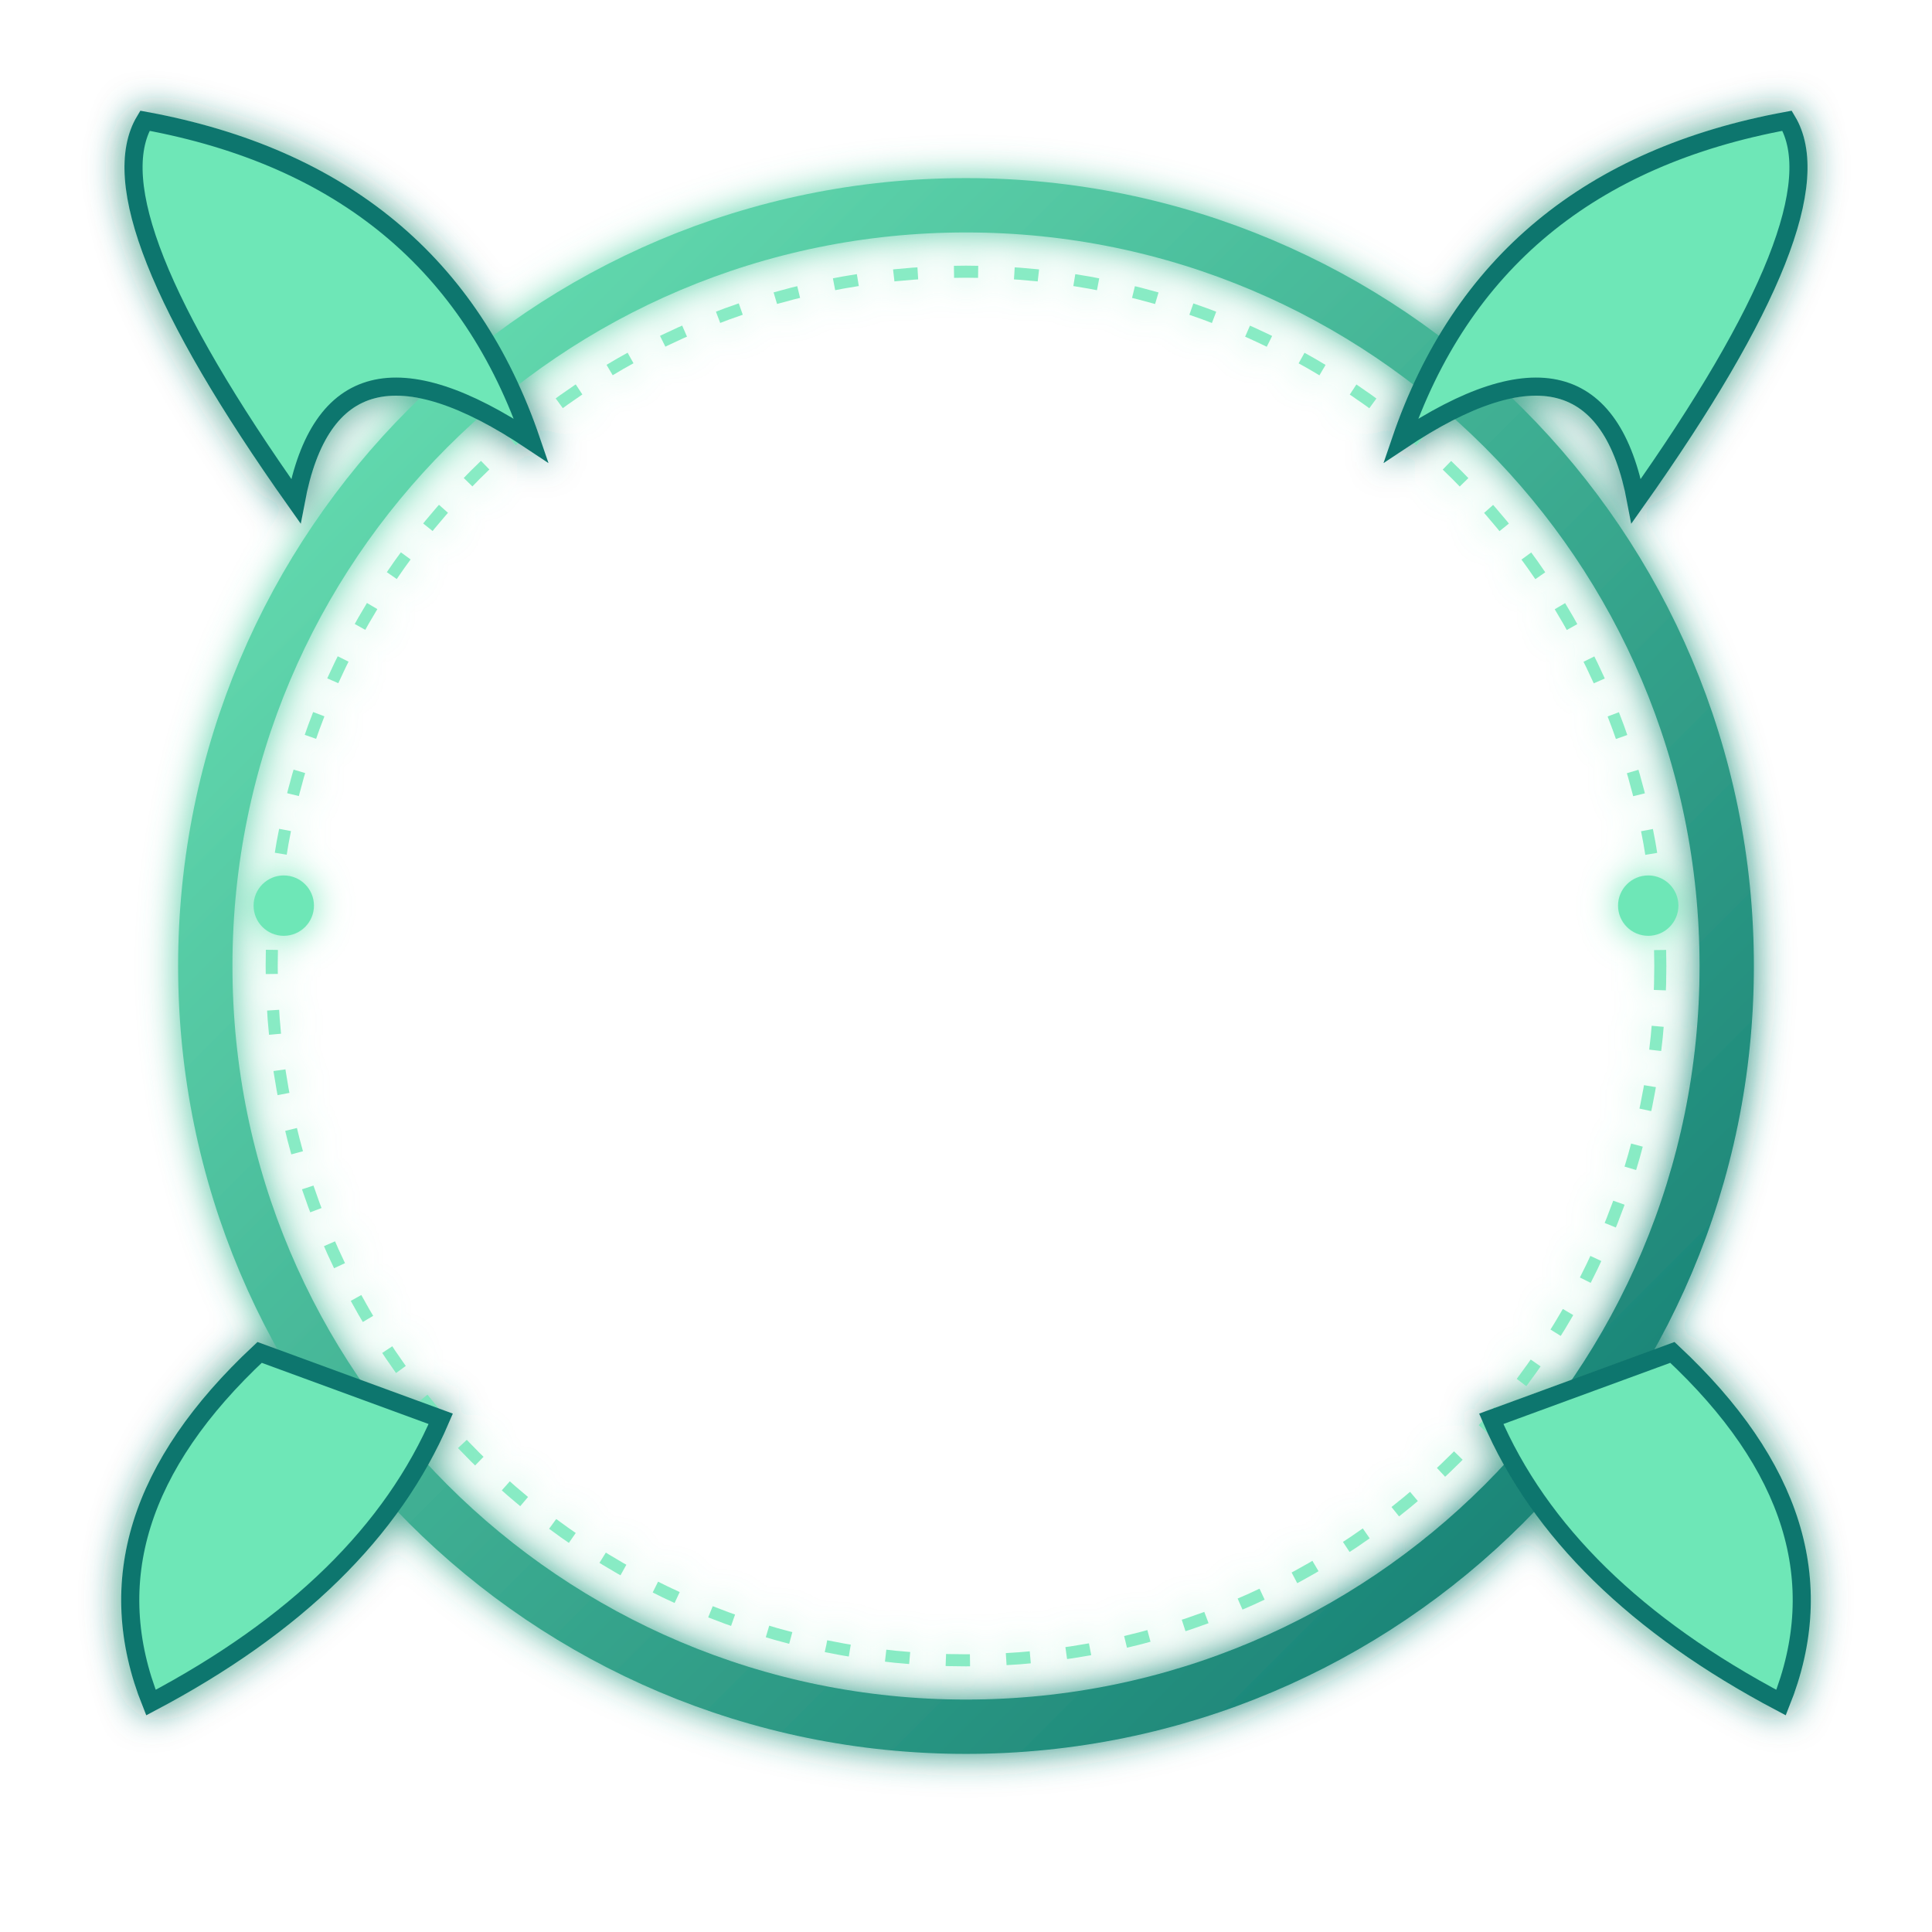
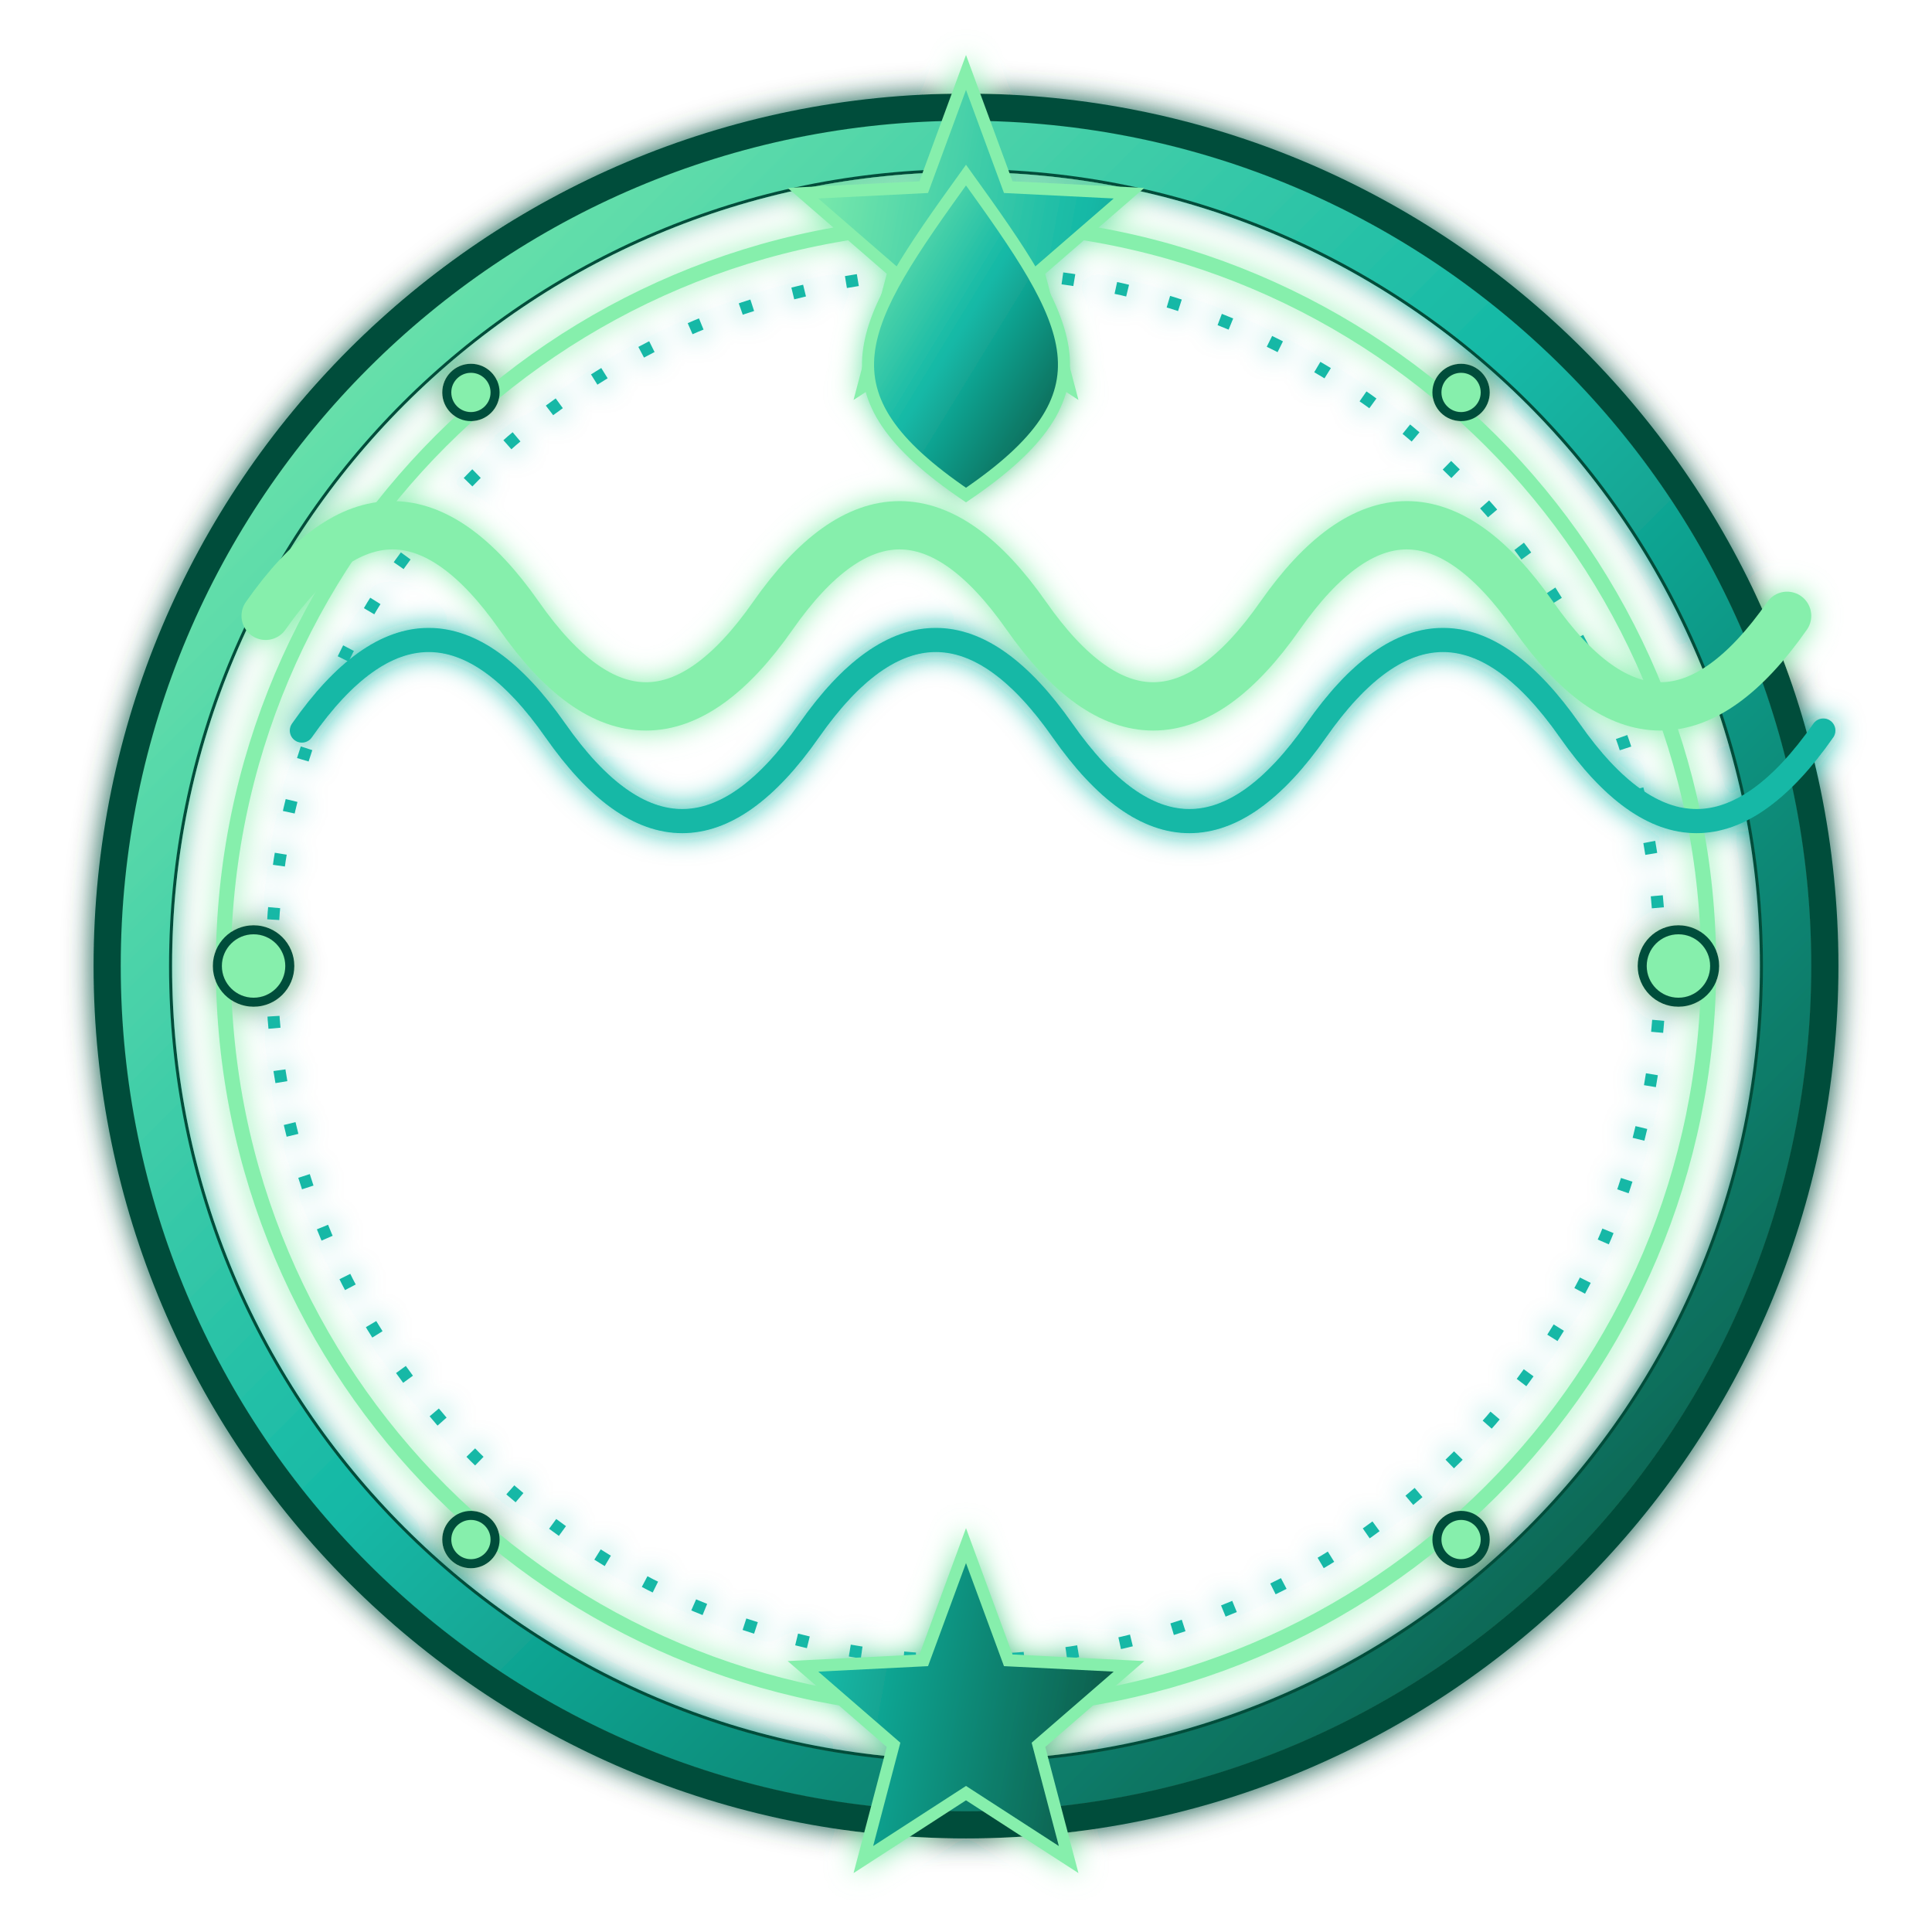
<svg xmlns="http://www.w3.org/2000/svg" width="320" height="320" viewBox="0 0 320 320" role="img" aria-labelledby="title desc">
  <defs>
-     <filter id="glow" x="-50%" y="-50%" width="200%" height="200%">
-       <feGaussianBlur stdDeviation="3" result="blur" />
+     <linearGradient id="metal" x1="0" y1="0" x2="1" y2="1">
+       <stop stop-color="#86efac" />
+       <stop offset=".48" stop-color="#14b8a6" />
+       <stop offset="1" stop-color="#064e3b" />
+     </linearGradient>
+     <filter id="glow" x="-30%" y="-30%" width="160%" height="160%">
+       <feGaussianBlur stdDeviation="2.3" result="blur" />
      <feMerge>
        <feMergeNode in="blur" />
        <feMergeNode in="SourceGraphic" />
      </feMerge>
    </filter>
-     <linearGradient id="ring" x1="0" y1="0" x2="1" y2="1">
-       <stop stop-color="#6EE7B7" />
-       <stop offset="1" stop-color="#0F766E" />
-     </linearGradient>
  </defs>
  <g filter="url(#glow)">
-     <circle cx="160" cy="160" r="126" fill="none" stroke="url(#ring)" stroke-width="9" />
-     <circle cx="160" cy="160" r="115" fill="none" stroke="#6EE7B7" stroke-opacity=".8" stroke-width="2" stroke-dasharray="4 6" />
-     <g fill="#6EE7B7" stroke="#0F766E" stroke-width="3">
-       <path d="M49 83 Q15 35 24 20 Q73 29 88 73 Q55 51 49 83Z" />
-       <path d="M271 83 Q305 35 296 20 Q247 29 232 73 Q265 51 271 83Z" />
-       <path d="M43 224 Q13 252 25 282 Q61 263 73 235Z" />
-       <path d="M277 224 Q307 252 295 282 Q259 263 247 235Z" />
+     <circle cx="160" cy="160" r="138" fill="none" stroke="#064e3b" stroke-width="13" />
+     <circle cx="160" cy="160" r="136" fill="none" stroke="url(#metal)" stroke-width="8" />
+     <circle cx="160" cy="160" r="123" fill="none" stroke="#86efac" stroke-width="2.5" />
+     <circle cx="160" cy="160" r="115" fill="none" stroke="#14b8a6" stroke-width="2" stroke-dasharray="2 7" />
+     <path d="M160 12 L167 31 L187 32 L172 45 L177 64 L160 53 L143 64 L148 45 L133 32 L153 31Z M160 256 L167 275 L187 276 L172 289 L177 308 L160 297 L143 308 L148 289 L133 276 L153 275Z" fill="url(#metal)" stroke="#86efac" stroke-width="2" />
+     <path d="M44 102Q65 72 86 102T128 102T170 102T212 102T254 102T296 102" fill="none" stroke="#86efac" stroke-width="8" stroke-linecap="round" />
+     <path d="M50 121Q71 91 92 121T134 121T176 121T218 121T260 121T302 121" fill="none" stroke="#14b8a6" stroke-width="4" stroke-linecap="round" />
+     <path d="M160 29 C178 54 185 65 160 82 C135 65 142 54 160 29Z" fill="url(#metal)" stroke="#86efac" stroke-width="2" />
+     <g fill="#86efac" stroke="#064e3b" stroke-width="1.5">
+       <circle cx="42" cy="160" r="6" />
+       <circle cx="278" cy="160" r="6" />
+       <circle cx="78" cy="65" r="4" />
+       <circle cx="242" cy="65" r="4" />
+       <circle cx="78" cy="255" r="4" />
+       <circle cx="242" cy="255" r="4" />
    </g>
-     <circle cx="47" cy="150" r="5" fill="#6EE7B7" />
-     <circle cx="273" cy="150" r="5" fill="#6EE7B7" />
  </g>
</svg>
